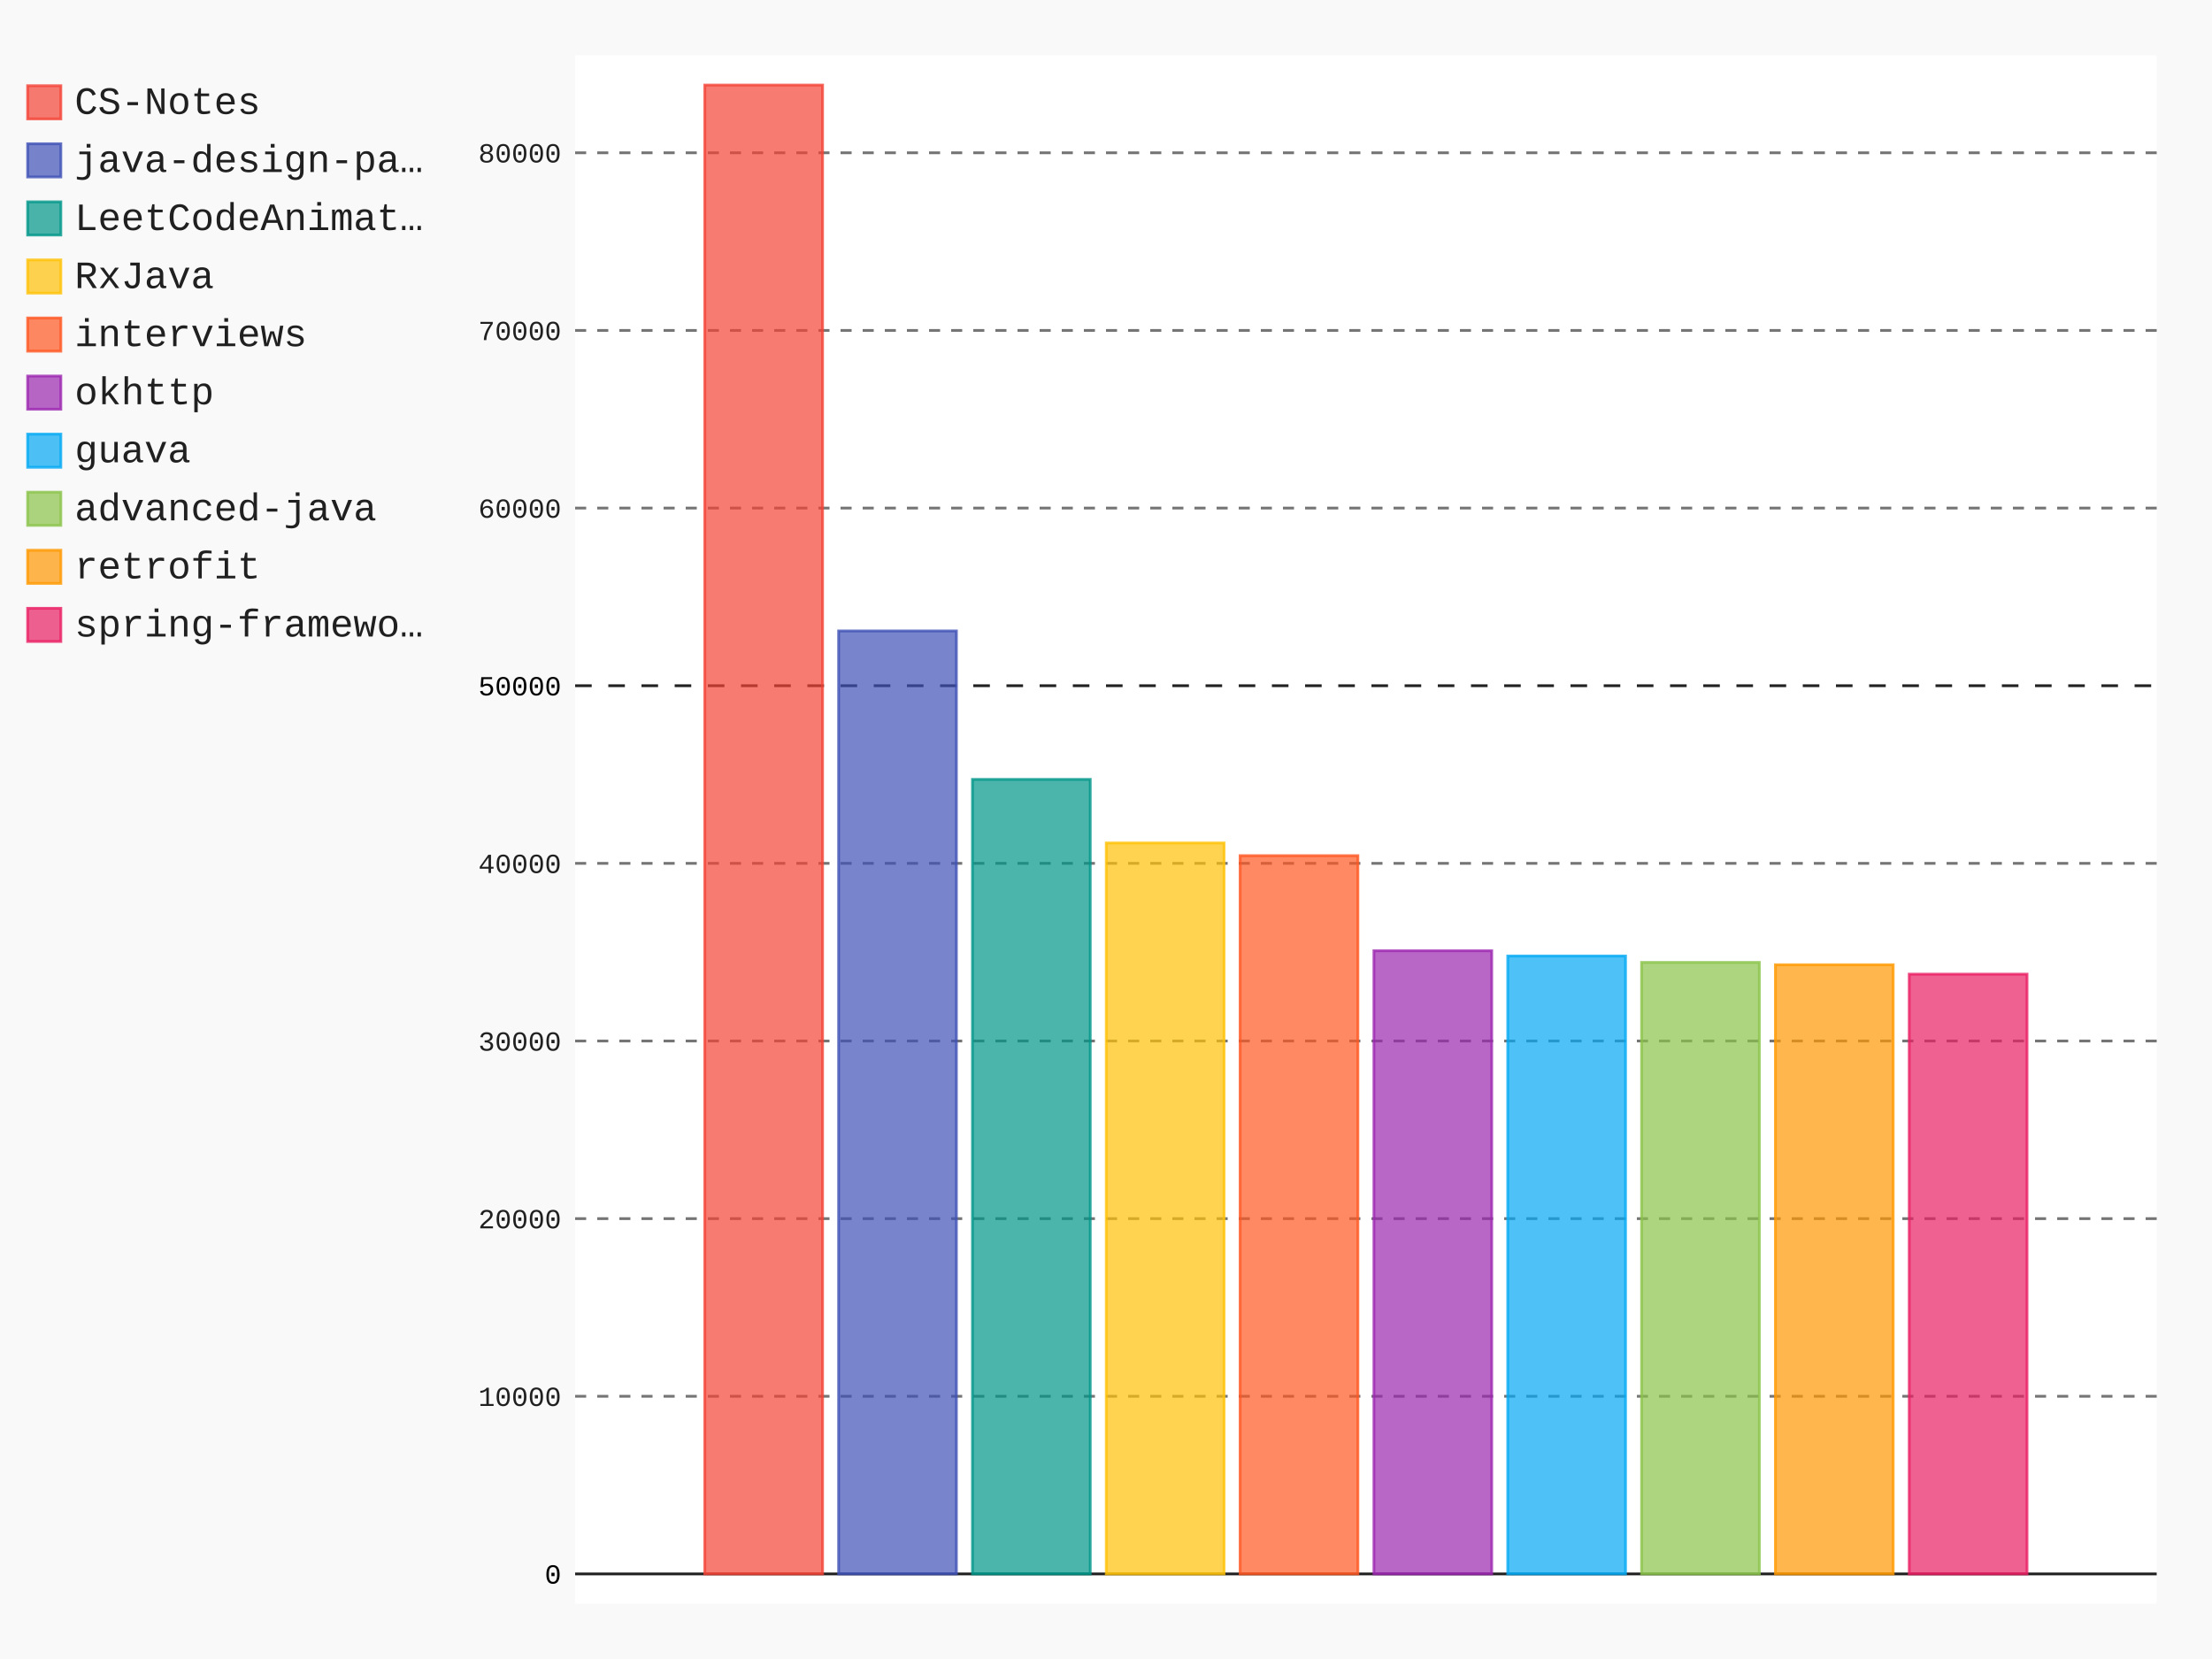
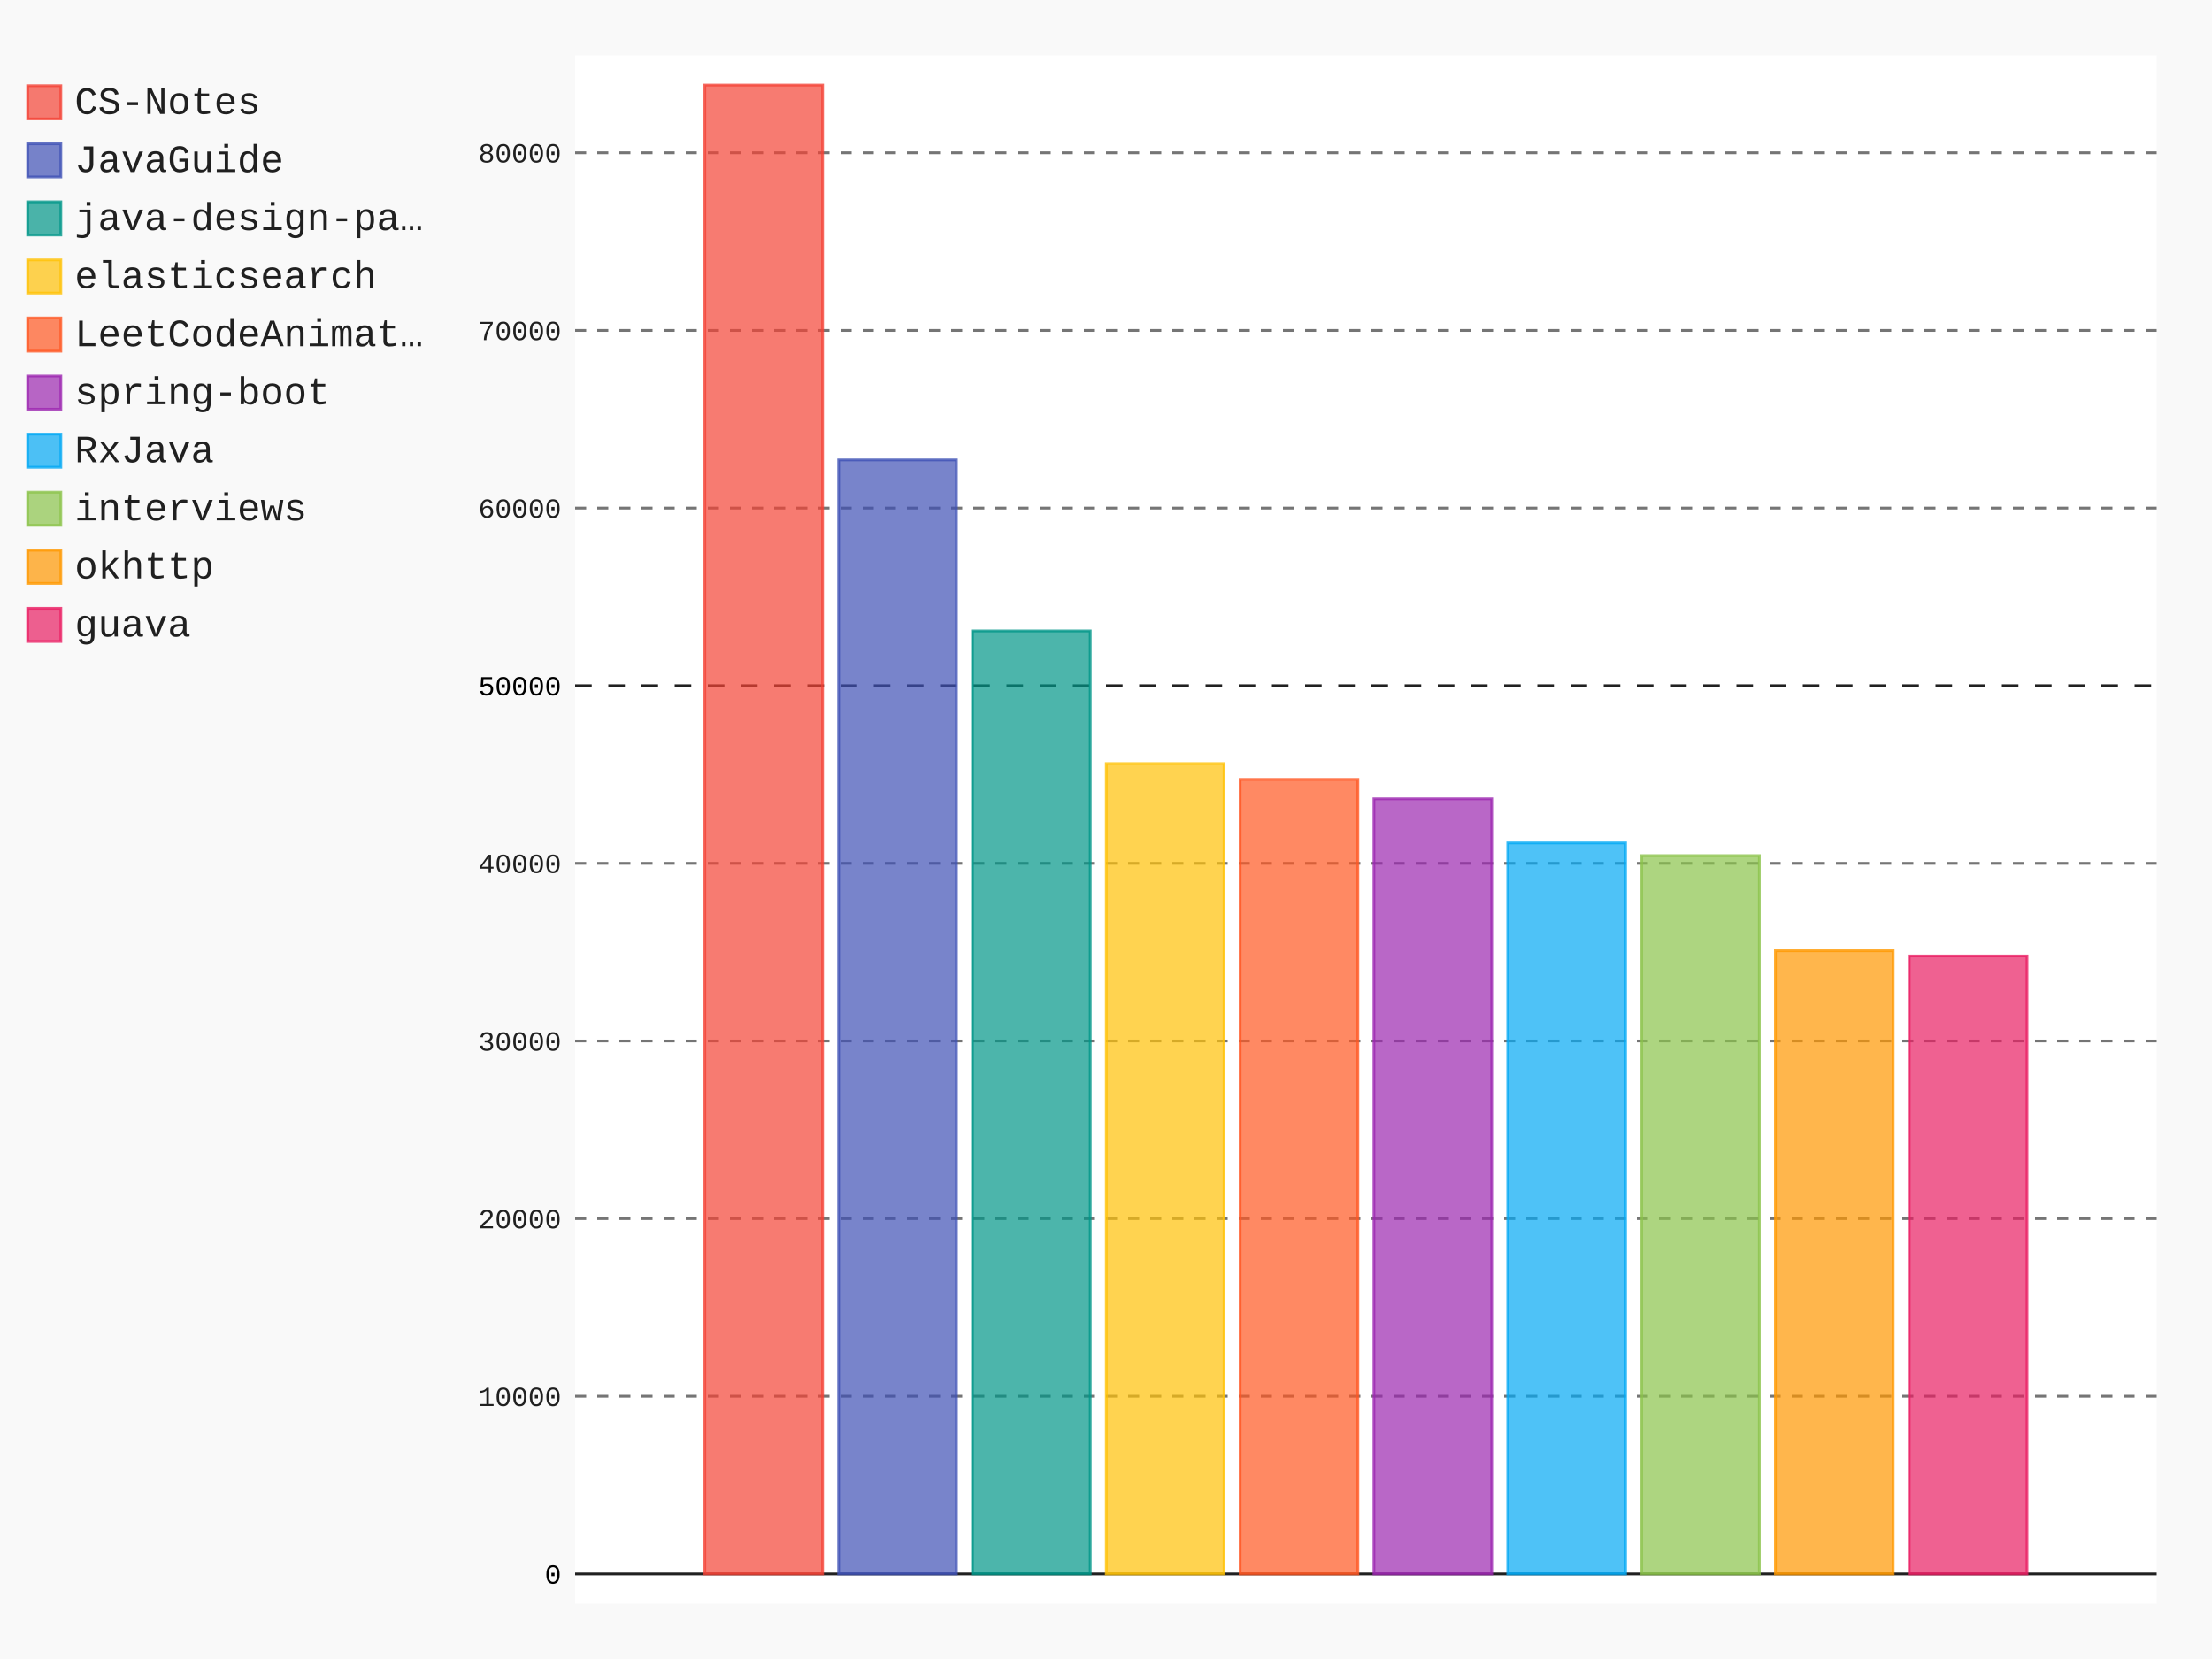
- <svg xmlns="http://www.w3.org/2000/svg" class="pygal-chart" id="chart-0679e4b4-79aa-40f9-9afe-76d3d64ceabe" viewBox="0 0 800 600">
+ <svg xmlns="http://www.w3.org/2000/svg" class="pygal-chart" id="chart-705d743c-a68b-4571-a870-012cde91de6d" viewBox="0 0 800 600">
  <defs>
-     <style type="text/css">#chart-0679e4b4-79aa-40f9-9afe-76d3d64ceabe{-webkit-user-select:none;-webkit-font-smoothing:antialiased;font-family:Consolas,"Liberation Mono",Menlo,Courier,monospace}#chart-0679e4b4-79aa-40f9-9afe-76d3d64ceabe .title{font-family:Consolas,"Liberation Mono",Menlo,Courier,monospace;font-size:16px}#chart-0679e4b4-79aa-40f9-9afe-76d3d64ceabe .legends .legend text{font-family:Consolas,"Liberation Mono",Menlo,Courier,monospace;font-size:14px}#chart-0679e4b4-79aa-40f9-9afe-76d3d64ceabe .axis text{font-family:Consolas,"Liberation Mono",Menlo,Courier,monospace;font-size:10px}#chart-0679e4b4-79aa-40f9-9afe-76d3d64ceabe .axis text.major{font-family:Consolas,"Liberation Mono",Menlo,Courier,monospace;font-size:10px}#chart-0679e4b4-79aa-40f9-9afe-76d3d64ceabe .text-overlay text.value{font-family:Consolas,"Liberation Mono",Menlo,Courier,monospace;font-size:16px}#chart-0679e4b4-79aa-40f9-9afe-76d3d64ceabe .text-overlay text.label{font-family:Consolas,"Liberation Mono",Menlo,Courier,monospace;font-size:10px}#chart-0679e4b4-79aa-40f9-9afe-76d3d64ceabe .tooltip{font-family:Consolas,"Liberation Mono",Menlo,Courier,monospace;font-size:14px}#chart-0679e4b4-79aa-40f9-9afe-76d3d64ceabe text.no_data{font-family:Consolas,"Liberation Mono",Menlo,Courier,monospace;font-size:64px}
- #chart-0679e4b4-79aa-40f9-9afe-76d3d64ceabe{background-color:rgba(249,249,249,1)}#chart-0679e4b4-79aa-40f9-9afe-76d3d64ceabe path,#chart-0679e4b4-79aa-40f9-9afe-76d3d64ceabe line,#chart-0679e4b4-79aa-40f9-9afe-76d3d64ceabe rect,#chart-0679e4b4-79aa-40f9-9afe-76d3d64ceabe circle{-webkit-transition:150ms;-moz-transition:150ms;transition:150ms}#chart-0679e4b4-79aa-40f9-9afe-76d3d64ceabe .graph &gt; .background{fill:rgba(249,249,249,1)}#chart-0679e4b4-79aa-40f9-9afe-76d3d64ceabe .plot &gt; .background{fill:rgba(255,255,255,1)}#chart-0679e4b4-79aa-40f9-9afe-76d3d64ceabe .graph{fill:rgba(0,0,0,.87)}#chart-0679e4b4-79aa-40f9-9afe-76d3d64ceabe text.no_data{fill:rgba(0,0,0,1)}#chart-0679e4b4-79aa-40f9-9afe-76d3d64ceabe .title{fill:rgba(0,0,0,1)}#chart-0679e4b4-79aa-40f9-9afe-76d3d64ceabe .legends .legend text{fill:rgba(0,0,0,.87)}#chart-0679e4b4-79aa-40f9-9afe-76d3d64ceabe .legends .legend:hover text{fill:rgba(0,0,0,1)}#chart-0679e4b4-79aa-40f9-9afe-76d3d64ceabe .axis .line{stroke:rgba(0,0,0,1)}#chart-0679e4b4-79aa-40f9-9afe-76d3d64ceabe .axis .guide.line{stroke:rgba(0,0,0,.54)}#chart-0679e4b4-79aa-40f9-9afe-76d3d64ceabe .axis .major.line{stroke:rgba(0,0,0,.87)}#chart-0679e4b4-79aa-40f9-9afe-76d3d64ceabe .axis text.major{fill:rgba(0,0,0,1)}#chart-0679e4b4-79aa-40f9-9afe-76d3d64ceabe .axis.y .guides:hover .guide.line,#chart-0679e4b4-79aa-40f9-9afe-76d3d64ceabe .line-graph .axis.x .guides:hover .guide.line,#chart-0679e4b4-79aa-40f9-9afe-76d3d64ceabe .stackedline-graph .axis.x .guides:hover .guide.line,#chart-0679e4b4-79aa-40f9-9afe-76d3d64ceabe .xy-graph .axis.x .guides:hover .guide.line{stroke:rgba(0,0,0,1)}#chart-0679e4b4-79aa-40f9-9afe-76d3d64ceabe .axis .guides:hover text{fill:rgba(0,0,0,1)}#chart-0679e4b4-79aa-40f9-9afe-76d3d64ceabe .reactive{fill-opacity:.7;stroke-opacity:.8}#chart-0679e4b4-79aa-40f9-9afe-76d3d64ceabe .ci{stroke:rgba(0,0,0,.87)}#chart-0679e4b4-79aa-40f9-9afe-76d3d64ceabe .reactive.active,#chart-0679e4b4-79aa-40f9-9afe-76d3d64ceabe .active .reactive{fill-opacity:.8;stroke-opacity:.9;stroke-width:4}#chart-0679e4b4-79aa-40f9-9afe-76d3d64ceabe .ci .reactive.active{stroke-width:1.5}#chart-0679e4b4-79aa-40f9-9afe-76d3d64ceabe .series text{fill:rgba(0,0,0,1)}#chart-0679e4b4-79aa-40f9-9afe-76d3d64ceabe .tooltip rect{fill:rgba(255,255,255,1);stroke:rgba(0,0,0,1);-webkit-transition:opacity 150ms;-moz-transition:opacity 150ms;transition:opacity 150ms}#chart-0679e4b4-79aa-40f9-9afe-76d3d64ceabe .tooltip .label{fill:rgba(0,0,0,.87)}#chart-0679e4b4-79aa-40f9-9afe-76d3d64ceabe .tooltip .label{fill:rgba(0,0,0,.87)}#chart-0679e4b4-79aa-40f9-9afe-76d3d64ceabe .tooltip .legend{font-size:.8em;fill:rgba(0,0,0,.54)}#chart-0679e4b4-79aa-40f9-9afe-76d3d64ceabe .tooltip .x_label{font-size:.6em;fill:rgba(0,0,0,1)}#chart-0679e4b4-79aa-40f9-9afe-76d3d64ceabe .tooltip .xlink{font-size:.5em;text-decoration:underline}#chart-0679e4b4-79aa-40f9-9afe-76d3d64ceabe .tooltip .value{font-size:1.5em}#chart-0679e4b4-79aa-40f9-9afe-76d3d64ceabe .bound{font-size:.5em}#chart-0679e4b4-79aa-40f9-9afe-76d3d64ceabe .max-value{font-size:.75em;fill:rgba(0,0,0,.54)}#chart-0679e4b4-79aa-40f9-9afe-76d3d64ceabe .map-element{fill:rgba(255,255,255,1);stroke:rgba(0,0,0,.54) !important}#chart-0679e4b4-79aa-40f9-9afe-76d3d64ceabe .map-element .reactive{fill-opacity:inherit;stroke-opacity:inherit}#chart-0679e4b4-79aa-40f9-9afe-76d3d64ceabe .color-0,#chart-0679e4b4-79aa-40f9-9afe-76d3d64ceabe .color-0 a:visited{stroke:#F44336;fill:#F44336}#chart-0679e4b4-79aa-40f9-9afe-76d3d64ceabe .color-1,#chart-0679e4b4-79aa-40f9-9afe-76d3d64ceabe .color-1 a:visited{stroke:#3F51B5;fill:#3F51B5}#chart-0679e4b4-79aa-40f9-9afe-76d3d64ceabe .color-2,#chart-0679e4b4-79aa-40f9-9afe-76d3d64ceabe .color-2 a:visited{stroke:#009688;fill:#009688}#chart-0679e4b4-79aa-40f9-9afe-76d3d64ceabe .color-3,#chart-0679e4b4-79aa-40f9-9afe-76d3d64ceabe .color-3 a:visited{stroke:#FFC107;fill:#FFC107}#chart-0679e4b4-79aa-40f9-9afe-76d3d64ceabe .color-4,#chart-0679e4b4-79aa-40f9-9afe-76d3d64ceabe .color-4 a:visited{stroke:#FF5722;fill:#FF5722}#chart-0679e4b4-79aa-40f9-9afe-76d3d64ceabe .color-5,#chart-0679e4b4-79aa-40f9-9afe-76d3d64ceabe .color-5 a:visited{stroke:#9C27B0;fill:#9C27B0}#chart-0679e4b4-79aa-40f9-9afe-76d3d64ceabe .color-6,#chart-0679e4b4-79aa-40f9-9afe-76d3d64ceabe .color-6 a:visited{stroke:#03A9F4;fill:#03A9F4}#chart-0679e4b4-79aa-40f9-9afe-76d3d64ceabe .color-7,#chart-0679e4b4-79aa-40f9-9afe-76d3d64ceabe .color-7 a:visited{stroke:#8BC34A;fill:#8BC34A}#chart-0679e4b4-79aa-40f9-9afe-76d3d64ceabe .color-8,#chart-0679e4b4-79aa-40f9-9afe-76d3d64ceabe .color-8 a:visited{stroke:#FF9800;fill:#FF9800}#chart-0679e4b4-79aa-40f9-9afe-76d3d64ceabe .color-9,#chart-0679e4b4-79aa-40f9-9afe-76d3d64ceabe .color-9 a:visited{stroke:#E91E63;fill:#E91E63}#chart-0679e4b4-79aa-40f9-9afe-76d3d64ceabe .text-overlay .color-0 text{fill:black}#chart-0679e4b4-79aa-40f9-9afe-76d3d64ceabe .text-overlay .color-1 text{fill:black}#chart-0679e4b4-79aa-40f9-9afe-76d3d64ceabe .text-overlay .color-2 text{fill:black}#chart-0679e4b4-79aa-40f9-9afe-76d3d64ceabe .text-overlay .color-3 text{fill:black}#chart-0679e4b4-79aa-40f9-9afe-76d3d64ceabe .text-overlay .color-4 text{fill:black}#chart-0679e4b4-79aa-40f9-9afe-76d3d64ceabe .text-overlay .color-5 text{fill:black}#chart-0679e4b4-79aa-40f9-9afe-76d3d64ceabe .text-overlay .color-6 text{fill:black}#chart-0679e4b4-79aa-40f9-9afe-76d3d64ceabe .text-overlay .color-7 text{fill:black}#chart-0679e4b4-79aa-40f9-9afe-76d3d64ceabe .text-overlay .color-8 text{fill:black}#chart-0679e4b4-79aa-40f9-9afe-76d3d64ceabe .text-overlay .color-9 text{fill:black}
- #chart-0679e4b4-79aa-40f9-9afe-76d3d64ceabe text.no_data{text-anchor:middle}#chart-0679e4b4-79aa-40f9-9afe-76d3d64ceabe .guide.line{fill:none}#chart-0679e4b4-79aa-40f9-9afe-76d3d64ceabe .centered{text-anchor:middle}#chart-0679e4b4-79aa-40f9-9afe-76d3d64ceabe .title{text-anchor:middle}#chart-0679e4b4-79aa-40f9-9afe-76d3d64ceabe .legends .legend text{fill-opacity:1}#chart-0679e4b4-79aa-40f9-9afe-76d3d64ceabe .axis.x text{text-anchor:middle}#chart-0679e4b4-79aa-40f9-9afe-76d3d64ceabe .axis.x:not(.web) text[transform]{text-anchor:start}#chart-0679e4b4-79aa-40f9-9afe-76d3d64ceabe .axis.x:not(.web) text[transform].backwards{text-anchor:end}#chart-0679e4b4-79aa-40f9-9afe-76d3d64ceabe .axis.y text{text-anchor:end}#chart-0679e4b4-79aa-40f9-9afe-76d3d64ceabe .axis.y text[transform].backwards{text-anchor:start}#chart-0679e4b4-79aa-40f9-9afe-76d3d64ceabe .axis.y2 text{text-anchor:start}#chart-0679e4b4-79aa-40f9-9afe-76d3d64ceabe .axis.y2 text[transform].backwards{text-anchor:end}#chart-0679e4b4-79aa-40f9-9afe-76d3d64ceabe .axis .guide.line{stroke-dasharray:4,4}#chart-0679e4b4-79aa-40f9-9afe-76d3d64ceabe .axis .major.guide.line{stroke-dasharray:6,6}#chart-0679e4b4-79aa-40f9-9afe-76d3d64ceabe .horizontal .axis.y .guide.line,#chart-0679e4b4-79aa-40f9-9afe-76d3d64ceabe .horizontal .axis.y2 .guide.line,#chart-0679e4b4-79aa-40f9-9afe-76d3d64ceabe .vertical .axis.x .guide.line{opacity:0}#chart-0679e4b4-79aa-40f9-9afe-76d3d64ceabe .horizontal .axis.always_show .guide.line,#chart-0679e4b4-79aa-40f9-9afe-76d3d64ceabe .vertical .axis.always_show .guide.line{opacity:1 !important}#chart-0679e4b4-79aa-40f9-9afe-76d3d64ceabe .axis.y .guides:hover .guide.line,#chart-0679e4b4-79aa-40f9-9afe-76d3d64ceabe .axis.y2 .guides:hover .guide.line,#chart-0679e4b4-79aa-40f9-9afe-76d3d64ceabe .axis.x .guides:hover .guide.line{opacity:1}#chart-0679e4b4-79aa-40f9-9afe-76d3d64ceabe .axis .guides:hover text{opacity:1}#chart-0679e4b4-79aa-40f9-9afe-76d3d64ceabe .nofill{fill:none}#chart-0679e4b4-79aa-40f9-9afe-76d3d64ceabe .subtle-fill{fill-opacity:.2}#chart-0679e4b4-79aa-40f9-9afe-76d3d64ceabe .dot{stroke-width:1px;fill-opacity:1}#chart-0679e4b4-79aa-40f9-9afe-76d3d64ceabe .dot.active{stroke-width:5px}#chart-0679e4b4-79aa-40f9-9afe-76d3d64ceabe .dot.negative{fill:transparent}#chart-0679e4b4-79aa-40f9-9afe-76d3d64ceabe text,#chart-0679e4b4-79aa-40f9-9afe-76d3d64ceabe tspan{stroke:none !important}#chart-0679e4b4-79aa-40f9-9afe-76d3d64ceabe .series text.active{opacity:1}#chart-0679e4b4-79aa-40f9-9afe-76d3d64ceabe .tooltip rect{fill-opacity:.95;stroke-width:.5}#chart-0679e4b4-79aa-40f9-9afe-76d3d64ceabe .tooltip text{fill-opacity:1}#chart-0679e4b4-79aa-40f9-9afe-76d3d64ceabe .showable{visibility:hidden}#chart-0679e4b4-79aa-40f9-9afe-76d3d64ceabe .showable.shown{visibility:visible}#chart-0679e4b4-79aa-40f9-9afe-76d3d64ceabe .gauge-background{fill:rgba(229,229,229,1);stroke:none}#chart-0679e4b4-79aa-40f9-9afe-76d3d64ceabe .bg-lines{stroke:rgba(249,249,249,1);stroke-width:2px}</style>
+     <style type="text/css">#chart-705d743c-a68b-4571-a870-012cde91de6d{-webkit-user-select:none;-webkit-font-smoothing:antialiased;font-family:Consolas,"Liberation Mono",Menlo,Courier,monospace}#chart-705d743c-a68b-4571-a870-012cde91de6d .title{font-family:Consolas,"Liberation Mono",Menlo,Courier,monospace;font-size:16px}#chart-705d743c-a68b-4571-a870-012cde91de6d .legends .legend text{font-family:Consolas,"Liberation Mono",Menlo,Courier,monospace;font-size:14px}#chart-705d743c-a68b-4571-a870-012cde91de6d .axis text{font-family:Consolas,"Liberation Mono",Menlo,Courier,monospace;font-size:10px}#chart-705d743c-a68b-4571-a870-012cde91de6d .axis text.major{font-family:Consolas,"Liberation Mono",Menlo,Courier,monospace;font-size:10px}#chart-705d743c-a68b-4571-a870-012cde91de6d .text-overlay text.value{font-family:Consolas,"Liberation Mono",Menlo,Courier,monospace;font-size:16px}#chart-705d743c-a68b-4571-a870-012cde91de6d .text-overlay text.label{font-family:Consolas,"Liberation Mono",Menlo,Courier,monospace;font-size:10px}#chart-705d743c-a68b-4571-a870-012cde91de6d .tooltip{font-family:Consolas,"Liberation Mono",Menlo,Courier,monospace;font-size:14px}#chart-705d743c-a68b-4571-a870-012cde91de6d text.no_data{font-family:Consolas,"Liberation Mono",Menlo,Courier,monospace;font-size:64px}
+ #chart-705d743c-a68b-4571-a870-012cde91de6d{background-color:rgba(249,249,249,1)}#chart-705d743c-a68b-4571-a870-012cde91de6d path,#chart-705d743c-a68b-4571-a870-012cde91de6d line,#chart-705d743c-a68b-4571-a870-012cde91de6d rect,#chart-705d743c-a68b-4571-a870-012cde91de6d circle{-webkit-transition:150ms;-moz-transition:150ms;transition:150ms}#chart-705d743c-a68b-4571-a870-012cde91de6d .graph &gt; .background{fill:rgba(249,249,249,1)}#chart-705d743c-a68b-4571-a870-012cde91de6d .plot &gt; .background{fill:rgba(255,255,255,1)}#chart-705d743c-a68b-4571-a870-012cde91de6d .graph{fill:rgba(0,0,0,.87)}#chart-705d743c-a68b-4571-a870-012cde91de6d text.no_data{fill:rgba(0,0,0,1)}#chart-705d743c-a68b-4571-a870-012cde91de6d .title{fill:rgba(0,0,0,1)}#chart-705d743c-a68b-4571-a870-012cde91de6d .legends .legend text{fill:rgba(0,0,0,.87)}#chart-705d743c-a68b-4571-a870-012cde91de6d .legends .legend:hover text{fill:rgba(0,0,0,1)}#chart-705d743c-a68b-4571-a870-012cde91de6d .axis .line{stroke:rgba(0,0,0,1)}#chart-705d743c-a68b-4571-a870-012cde91de6d .axis .guide.line{stroke:rgba(0,0,0,.54)}#chart-705d743c-a68b-4571-a870-012cde91de6d .axis .major.line{stroke:rgba(0,0,0,.87)}#chart-705d743c-a68b-4571-a870-012cde91de6d .axis text.major{fill:rgba(0,0,0,1)}#chart-705d743c-a68b-4571-a870-012cde91de6d .axis.y .guides:hover .guide.line,#chart-705d743c-a68b-4571-a870-012cde91de6d .line-graph .axis.x .guides:hover .guide.line,#chart-705d743c-a68b-4571-a870-012cde91de6d .stackedline-graph .axis.x .guides:hover .guide.line,#chart-705d743c-a68b-4571-a870-012cde91de6d .xy-graph .axis.x .guides:hover .guide.line{stroke:rgba(0,0,0,1)}#chart-705d743c-a68b-4571-a870-012cde91de6d .axis .guides:hover text{fill:rgba(0,0,0,1)}#chart-705d743c-a68b-4571-a870-012cde91de6d .reactive{fill-opacity:.7;stroke-opacity:.8}#chart-705d743c-a68b-4571-a870-012cde91de6d .ci{stroke:rgba(0,0,0,.87)}#chart-705d743c-a68b-4571-a870-012cde91de6d .reactive.active,#chart-705d743c-a68b-4571-a870-012cde91de6d .active .reactive{fill-opacity:.8;stroke-opacity:.9;stroke-width:4}#chart-705d743c-a68b-4571-a870-012cde91de6d .ci .reactive.active{stroke-width:1.5}#chart-705d743c-a68b-4571-a870-012cde91de6d .series text{fill:rgba(0,0,0,1)}#chart-705d743c-a68b-4571-a870-012cde91de6d .tooltip rect{fill:rgba(255,255,255,1);stroke:rgba(0,0,0,1);-webkit-transition:opacity 150ms;-moz-transition:opacity 150ms;transition:opacity 150ms}#chart-705d743c-a68b-4571-a870-012cde91de6d .tooltip .label{fill:rgba(0,0,0,.87)}#chart-705d743c-a68b-4571-a870-012cde91de6d .tooltip .label{fill:rgba(0,0,0,.87)}#chart-705d743c-a68b-4571-a870-012cde91de6d .tooltip .legend{font-size:.8em;fill:rgba(0,0,0,.54)}#chart-705d743c-a68b-4571-a870-012cde91de6d .tooltip .x_label{font-size:.6em;fill:rgba(0,0,0,1)}#chart-705d743c-a68b-4571-a870-012cde91de6d .tooltip .xlink{font-size:.5em;text-decoration:underline}#chart-705d743c-a68b-4571-a870-012cde91de6d .tooltip .value{font-size:1.5em}#chart-705d743c-a68b-4571-a870-012cde91de6d .bound{font-size:.5em}#chart-705d743c-a68b-4571-a870-012cde91de6d .max-value{font-size:.75em;fill:rgba(0,0,0,.54)}#chart-705d743c-a68b-4571-a870-012cde91de6d .map-element{fill:rgba(255,255,255,1);stroke:rgba(0,0,0,.54) !important}#chart-705d743c-a68b-4571-a870-012cde91de6d .map-element .reactive{fill-opacity:inherit;stroke-opacity:inherit}#chart-705d743c-a68b-4571-a870-012cde91de6d .color-0,#chart-705d743c-a68b-4571-a870-012cde91de6d .color-0 a:visited{stroke:#F44336;fill:#F44336}#chart-705d743c-a68b-4571-a870-012cde91de6d .color-1,#chart-705d743c-a68b-4571-a870-012cde91de6d .color-1 a:visited{stroke:#3F51B5;fill:#3F51B5}#chart-705d743c-a68b-4571-a870-012cde91de6d .color-2,#chart-705d743c-a68b-4571-a870-012cde91de6d .color-2 a:visited{stroke:#009688;fill:#009688}#chart-705d743c-a68b-4571-a870-012cde91de6d .color-3,#chart-705d743c-a68b-4571-a870-012cde91de6d .color-3 a:visited{stroke:#FFC107;fill:#FFC107}#chart-705d743c-a68b-4571-a870-012cde91de6d .color-4,#chart-705d743c-a68b-4571-a870-012cde91de6d .color-4 a:visited{stroke:#FF5722;fill:#FF5722}#chart-705d743c-a68b-4571-a870-012cde91de6d .color-5,#chart-705d743c-a68b-4571-a870-012cde91de6d .color-5 a:visited{stroke:#9C27B0;fill:#9C27B0}#chart-705d743c-a68b-4571-a870-012cde91de6d .color-6,#chart-705d743c-a68b-4571-a870-012cde91de6d .color-6 a:visited{stroke:#03A9F4;fill:#03A9F4}#chart-705d743c-a68b-4571-a870-012cde91de6d .color-7,#chart-705d743c-a68b-4571-a870-012cde91de6d .color-7 a:visited{stroke:#8BC34A;fill:#8BC34A}#chart-705d743c-a68b-4571-a870-012cde91de6d .color-8,#chart-705d743c-a68b-4571-a870-012cde91de6d .color-8 a:visited{stroke:#FF9800;fill:#FF9800}#chart-705d743c-a68b-4571-a870-012cde91de6d .color-9,#chart-705d743c-a68b-4571-a870-012cde91de6d .color-9 a:visited{stroke:#E91E63;fill:#E91E63}#chart-705d743c-a68b-4571-a870-012cde91de6d .text-overlay .color-0 text{fill:black}#chart-705d743c-a68b-4571-a870-012cde91de6d .text-overlay .color-1 text{fill:black}#chart-705d743c-a68b-4571-a870-012cde91de6d .text-overlay .color-2 text{fill:black}#chart-705d743c-a68b-4571-a870-012cde91de6d .text-overlay .color-3 text{fill:black}#chart-705d743c-a68b-4571-a870-012cde91de6d .text-overlay .color-4 text{fill:black}#chart-705d743c-a68b-4571-a870-012cde91de6d .text-overlay .color-5 text{fill:black}#chart-705d743c-a68b-4571-a870-012cde91de6d .text-overlay .color-6 text{fill:black}#chart-705d743c-a68b-4571-a870-012cde91de6d .text-overlay .color-7 text{fill:black}#chart-705d743c-a68b-4571-a870-012cde91de6d .text-overlay .color-8 text{fill:black}#chart-705d743c-a68b-4571-a870-012cde91de6d .text-overlay .color-9 text{fill:black}
+ #chart-705d743c-a68b-4571-a870-012cde91de6d text.no_data{text-anchor:middle}#chart-705d743c-a68b-4571-a870-012cde91de6d .guide.line{fill:none}#chart-705d743c-a68b-4571-a870-012cde91de6d .centered{text-anchor:middle}#chart-705d743c-a68b-4571-a870-012cde91de6d .title{text-anchor:middle}#chart-705d743c-a68b-4571-a870-012cde91de6d .legends .legend text{fill-opacity:1}#chart-705d743c-a68b-4571-a870-012cde91de6d .axis.x text{text-anchor:middle}#chart-705d743c-a68b-4571-a870-012cde91de6d .axis.x:not(.web) text[transform]{text-anchor:start}#chart-705d743c-a68b-4571-a870-012cde91de6d .axis.x:not(.web) text[transform].backwards{text-anchor:end}#chart-705d743c-a68b-4571-a870-012cde91de6d .axis.y text{text-anchor:end}#chart-705d743c-a68b-4571-a870-012cde91de6d .axis.y text[transform].backwards{text-anchor:start}#chart-705d743c-a68b-4571-a870-012cde91de6d .axis.y2 text{text-anchor:start}#chart-705d743c-a68b-4571-a870-012cde91de6d .axis.y2 text[transform].backwards{text-anchor:end}#chart-705d743c-a68b-4571-a870-012cde91de6d .axis .guide.line{stroke-dasharray:4,4}#chart-705d743c-a68b-4571-a870-012cde91de6d .axis .major.guide.line{stroke-dasharray:6,6}#chart-705d743c-a68b-4571-a870-012cde91de6d .horizontal .axis.y .guide.line,#chart-705d743c-a68b-4571-a870-012cde91de6d .horizontal .axis.y2 .guide.line,#chart-705d743c-a68b-4571-a870-012cde91de6d .vertical .axis.x .guide.line{opacity:0}#chart-705d743c-a68b-4571-a870-012cde91de6d .horizontal .axis.always_show .guide.line,#chart-705d743c-a68b-4571-a870-012cde91de6d .vertical .axis.always_show .guide.line{opacity:1 !important}#chart-705d743c-a68b-4571-a870-012cde91de6d .axis.y .guides:hover .guide.line,#chart-705d743c-a68b-4571-a870-012cde91de6d .axis.y2 .guides:hover .guide.line,#chart-705d743c-a68b-4571-a870-012cde91de6d .axis.x .guides:hover .guide.line{opacity:1}#chart-705d743c-a68b-4571-a870-012cde91de6d .axis .guides:hover text{opacity:1}#chart-705d743c-a68b-4571-a870-012cde91de6d .nofill{fill:none}#chart-705d743c-a68b-4571-a870-012cde91de6d .subtle-fill{fill-opacity:.2}#chart-705d743c-a68b-4571-a870-012cde91de6d .dot{stroke-width:1px;fill-opacity:1}#chart-705d743c-a68b-4571-a870-012cde91de6d .dot.active{stroke-width:5px}#chart-705d743c-a68b-4571-a870-012cde91de6d .dot.negative{fill:transparent}#chart-705d743c-a68b-4571-a870-012cde91de6d text,#chart-705d743c-a68b-4571-a870-012cde91de6d tspan{stroke:none !important}#chart-705d743c-a68b-4571-a870-012cde91de6d .series text.active{opacity:1}#chart-705d743c-a68b-4571-a870-012cde91de6d .tooltip rect{fill-opacity:.95;stroke-width:.5}#chart-705d743c-a68b-4571-a870-012cde91de6d .tooltip text{fill-opacity:1}#chart-705d743c-a68b-4571-a870-012cde91de6d .showable{visibility:hidden}#chart-705d743c-a68b-4571-a870-012cde91de6d .showable.shown{visibility:visible}#chart-705d743c-a68b-4571-a870-012cde91de6d .gauge-background{fill:rgba(229,229,229,1);stroke:none}#chart-705d743c-a68b-4571-a870-012cde91de6d .bg-lines{stroke:rgba(249,249,249,1);stroke-width:2px}</style>
  </defs>
  <g class="graph bar-graph vertical">
    <rect class="background" height="600" width="800" x="0" y="0" />
    <g class="plot" transform="translate(208, 20)">
      <rect class="background" height="560" width="572.0" x="0" y="0" />
      <g class="axis y always_show">
        <g class="guides">
          <path class="axis major line" d="M0 549.231 h572" />
          <text class="major" x="-5" y="552.731">0</text>
        </g>
        <g class="guides">
          <path class="guide line" d="M0 484.984 h572" />
          <text class="" x="-5" y="488.484">10000</text>
        </g>
        <g class="guides">
          <path class="guide line" d="M0 420.738 h572" />
          <text class="" x="-5" y="424.238">20000</text>
        </g>
        <g class="guides">
          <path class="guide line" d="M0 356.492 h572" />
          <text class="" x="-5" y="359.992">30000</text>
        </g>
        <g class="guides">
          <path class="guide line" d="M0 292.245 h572" />
          <text class="" x="-5" y="295.745">40000</text>
        </g>
        <g class="guides">
          <path class="major guide line" d="M0 227.999 h572" />
          <text class="major" x="-5" y="231.499">50000</text>
        </g>
        <g class="guides">
          <path class="guide line" d="M0 163.753 h572" />
          <text class="" x="-5" y="167.253">60000</text>
        </g>
        <g class="guides">
          <path class="guide line" d="M0 99.506 h572" />
          <text class="" x="-5" y="103.006">70000</text>
        </g>
        <g class="guides">
          <path class="guide line" d="M0 35.26 h572" />
          <text class="" x="-5" y="38.76">80000</text>
        </g>
      </g>
      <g class="series serie-0 color-0">
        <g class="bars">
          <g class="bar">
            <rect class="rect reactive tooltip-trigger" height="538.462" rx="0" ry="0" width="42.592" x="46.904" y="10.769" />
          </g>
        </g>
      </g>
      <g class="series serie-1 color-1">
        <g class="bars">
          <g class="bar">
-             <rect class="rect reactive tooltip-trigger" height="341.045" rx="0" ry="0" width="42.592" x="95.304" y="208.185" />
+             <rect class="rect reactive tooltip-trigger" height="402.895" rx="0" ry="0" width="42.592" x="95.304" y="146.335" />
          </g>
        </g>
      </g>
      <g class="series serie-2 color-2">
        <g class="bars">
          <g class="bar">
-             <rect class="rect reactive tooltip-trigger" height="287.348" rx="0" ry="0" width="42.592" x="143.704" y="261.883" />
+             <rect class="rect reactive tooltip-trigger" height="341.045" rx="0" ry="0" width="42.592" x="143.704" y="208.185" />
          </g>
        </g>
      </g>
      <g class="series serie-3 color-3">
        <g class="bars">
          <g class="bar">
-             <rect class="rect reactive tooltip-trigger" height="264.354" rx="0" ry="0" width="42.592" x="192.104" y="284.876" />
+             <rect class="rect reactive tooltip-trigger" height="293.073" rx="0" ry="0" width="42.592" x="192.104" y="256.158" />
          </g>
        </g>
      </g>
      <g class="series serie-4 color-4">
        <g class="bars">
          <g class="bar">
-             <rect class="rect reactive tooltip-trigger" height="259.767" rx="0" ry="0" width="42.592" x="240.504" y="289.463" />
+             <rect class="rect reactive tooltip-trigger" height="287.355" rx="0" ry="0" width="42.592" x="240.504" y="261.876" />
          </g>
        </g>
      </g>
      <g class="series serie-5 color-5">
        <g class="bars">
          <g class="bar">
-             <rect class="rect reactive tooltip-trigger" height="225.37" rx="0" ry="0" width="42.592" x="288.904" y="323.861" />
+             <rect class="rect reactive tooltip-trigger" height="280.333" rx="0" ry="0" width="42.592" x="288.904" y="268.898" />
          </g>
        </g>
      </g>
      <g class="series serie-6 color-6">
        <g class="bars">
          <g class="bar">
-             <rect class="rect reactive tooltip-trigger" height="223.481" rx="0" ry="0" width="42.592" x="337.304" y="325.75" />
+             <rect class="rect reactive tooltip-trigger" height="264.354" rx="0" ry="0" width="42.592" x="337.304" y="284.876" />
          </g>
        </g>
      </g>
      <g class="series serie-7 color-7">
        <g class="bars">
          <g class="bar">
-             <rect class="rect reactive tooltip-trigger" height="221.162" rx="0" ry="0" width="42.592" x="385.704" y="328.069" />
+             <rect class="rect reactive tooltip-trigger" height="259.767" rx="0" ry="0" width="42.592" x="385.704" y="289.463" />
          </g>
        </g>
      </g>
      <g class="series serie-8 color-8">
        <g class="bars">
          <g class="bar">
-             <rect class="rect reactive tooltip-trigger" height="220.314" rx="0" ry="0" width="42.592" x="434.104" y="328.917" />
+             <rect class="rect reactive tooltip-trigger" height="225.37" rx="0" ry="0" width="42.592" x="434.104" y="323.861" />
          </g>
        </g>
      </g>
      <g class="series serie-9 color-9">
        <g class="bars">
          <g class="bar">
-             <rect class="rect reactive tooltip-trigger" height="216.909" rx="0" ry="0" width="42.592" x="482.504" y="332.322" />
+             <rect class="rect reactive tooltip-trigger" height="223.481" rx="0" ry="0" width="42.592" x="482.504" y="325.75" />
          </g>
        </g>
      </g>
    </g>
    <g class="titles" />
    <g class="plot overlay" transform="translate(208, 20)">
      <g class="series serie-0 color-0" />
      <g class="series serie-1 color-1" />
      <g class="series serie-2 color-2" />
      <g class="series serie-3 color-3" />
      <g class="series serie-4 color-4" />
      <g class="series serie-5 color-5" />
      <g class="series serie-6 color-6" />
      <g class="series serie-7 color-7" />
      <g class="series serie-8 color-8" />
      <g class="series serie-9 color-9" />
    </g>
    <g class="plot text-overlay" transform="translate(208, 20)">
      <g class="series serie-0 color-0" />
      <g class="series serie-1 color-1" />
      <g class="series serie-2 color-2" />
      <g class="series serie-3 color-3" />
      <g class="series serie-4 color-4" />
      <g class="series serie-5 color-5" />
      <g class="series serie-6 color-6" />
      <g class="series serie-7 color-7" />
      <g class="series serie-8 color-8" />
      <g class="series serie-9 color-9" />
    </g>
    <g class="plot tooltip-overlay" transform="translate(208, 20)">
      <g class="tooltip" style="opacity: 0" transform="translate(0 0)">
        <rect class="tooltip-box" height="0" rx="0" ry="0" width="0" />
        <g class="text" />
      </g>
    </g>
    <g class="legends" transform="translate(10, 30)">
      <g class="legend reactive activate-serie" id="activate-serie-0">
        <rect class="color-0 reactive" height="12" width="12" x="0.0" y="1.0" />
        <text x="17.0" y="11.2">CS-Notes</text>
      </g>
      <g class="legend reactive activate-serie" id="activate-serie-1">
        <rect class="color-1 reactive" height="12" width="12" x="0.0" y="22.0" />
-         <text x="17.0" y="32.2">java-design-pa…</text>
+         <text x="17.0" y="32.2">JavaGuide</text>
      </g>
      <g class="legend reactive activate-serie" id="activate-serie-2">
        <rect class="color-2 reactive" height="12" width="12" x="0.0" y="43.0" />
-         <text x="17.0" y="53.2">LeetCodeAnimat…</text>
+         <text x="17.0" y="53.2">java-design-pa…</text>
      </g>
      <g class="legend reactive activate-serie" id="activate-serie-3">
        <rect class="color-3 reactive" height="12" width="12" x="0.0" y="64.0" />
-         <text x="17.0" y="74.2">RxJava</text>
+         <text x="17.0" y="74.2">elasticsearch</text>
      </g>
      <g class="legend reactive activate-serie" id="activate-serie-4">
        <rect class="color-4 reactive" height="12" width="12" x="0.0" y="85.0" />
-         <text x="17.0" y="95.2">interviews</text>
+         <text x="17.0" y="95.2">LeetCodeAnimat…</text>
      </g>
      <g class="legend reactive activate-serie" id="activate-serie-5">
        <rect class="color-5 reactive" height="12" width="12" x="0.0" y="106.0" />
-         <text x="17.0" y="116.2">okhttp</text>
+         <text x="17.0" y="116.2">spring-boot</text>
      </g>
      <g class="legend reactive activate-serie" id="activate-serie-6">
        <rect class="color-6 reactive" height="12" width="12" x="0.0" y="127.0" />
-         <text x="17.0" y="137.2">guava</text>
+         <text x="17.0" y="137.2">RxJava</text>
      </g>
      <g class="legend reactive activate-serie" id="activate-serie-7">
        <rect class="color-7 reactive" height="12" width="12" x="0.0" y="148.0" />
-         <text x="17.0" y="158.2">advanced-java</text>
+         <text x="17.0" y="158.2">interviews</text>
      </g>
      <g class="legend reactive activate-serie" id="activate-serie-8">
        <rect class="color-8 reactive" height="12" width="12" x="0.0" y="169.0" />
-         <text x="17.0" y="179.2">retrofit</text>
+         <text x="17.0" y="179.2">okhttp</text>
      </g>
      <g class="legend reactive activate-serie" id="activate-serie-9">
        <rect class="color-9 reactive" height="12" width="12" x="0.0" y="190.0" />
-         <text x="17.0" y="200.2">spring-framewo…</text>
+         <text x="17.0" y="200.2">guava</text>
      </g>
    </g>
    <g class="legends" transform="translate(790, 30)" />
  </g>
</svg>
